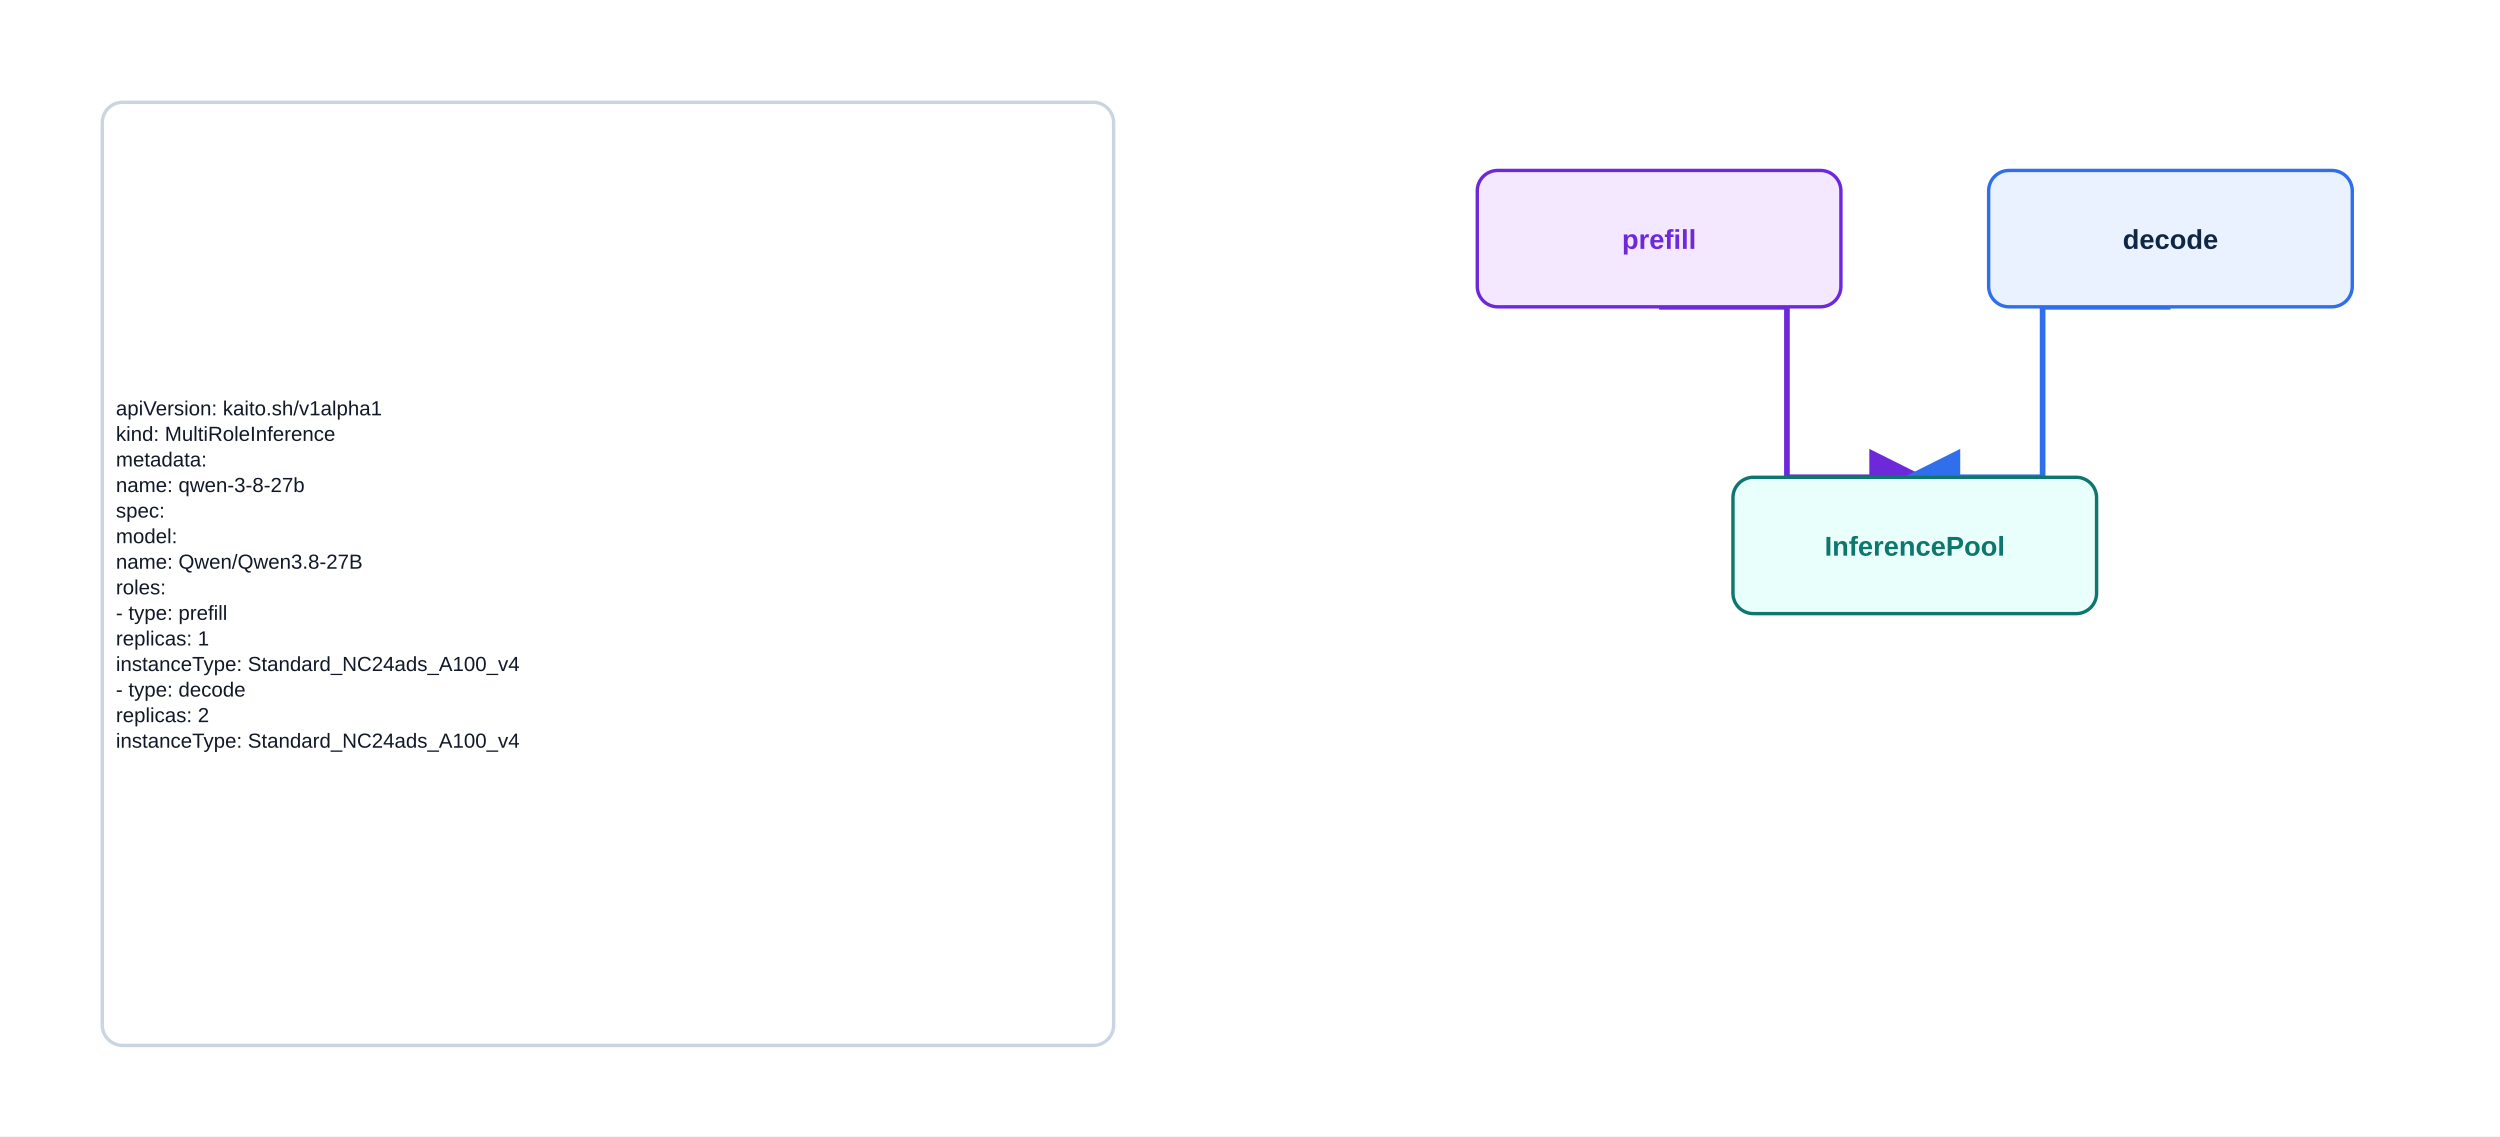
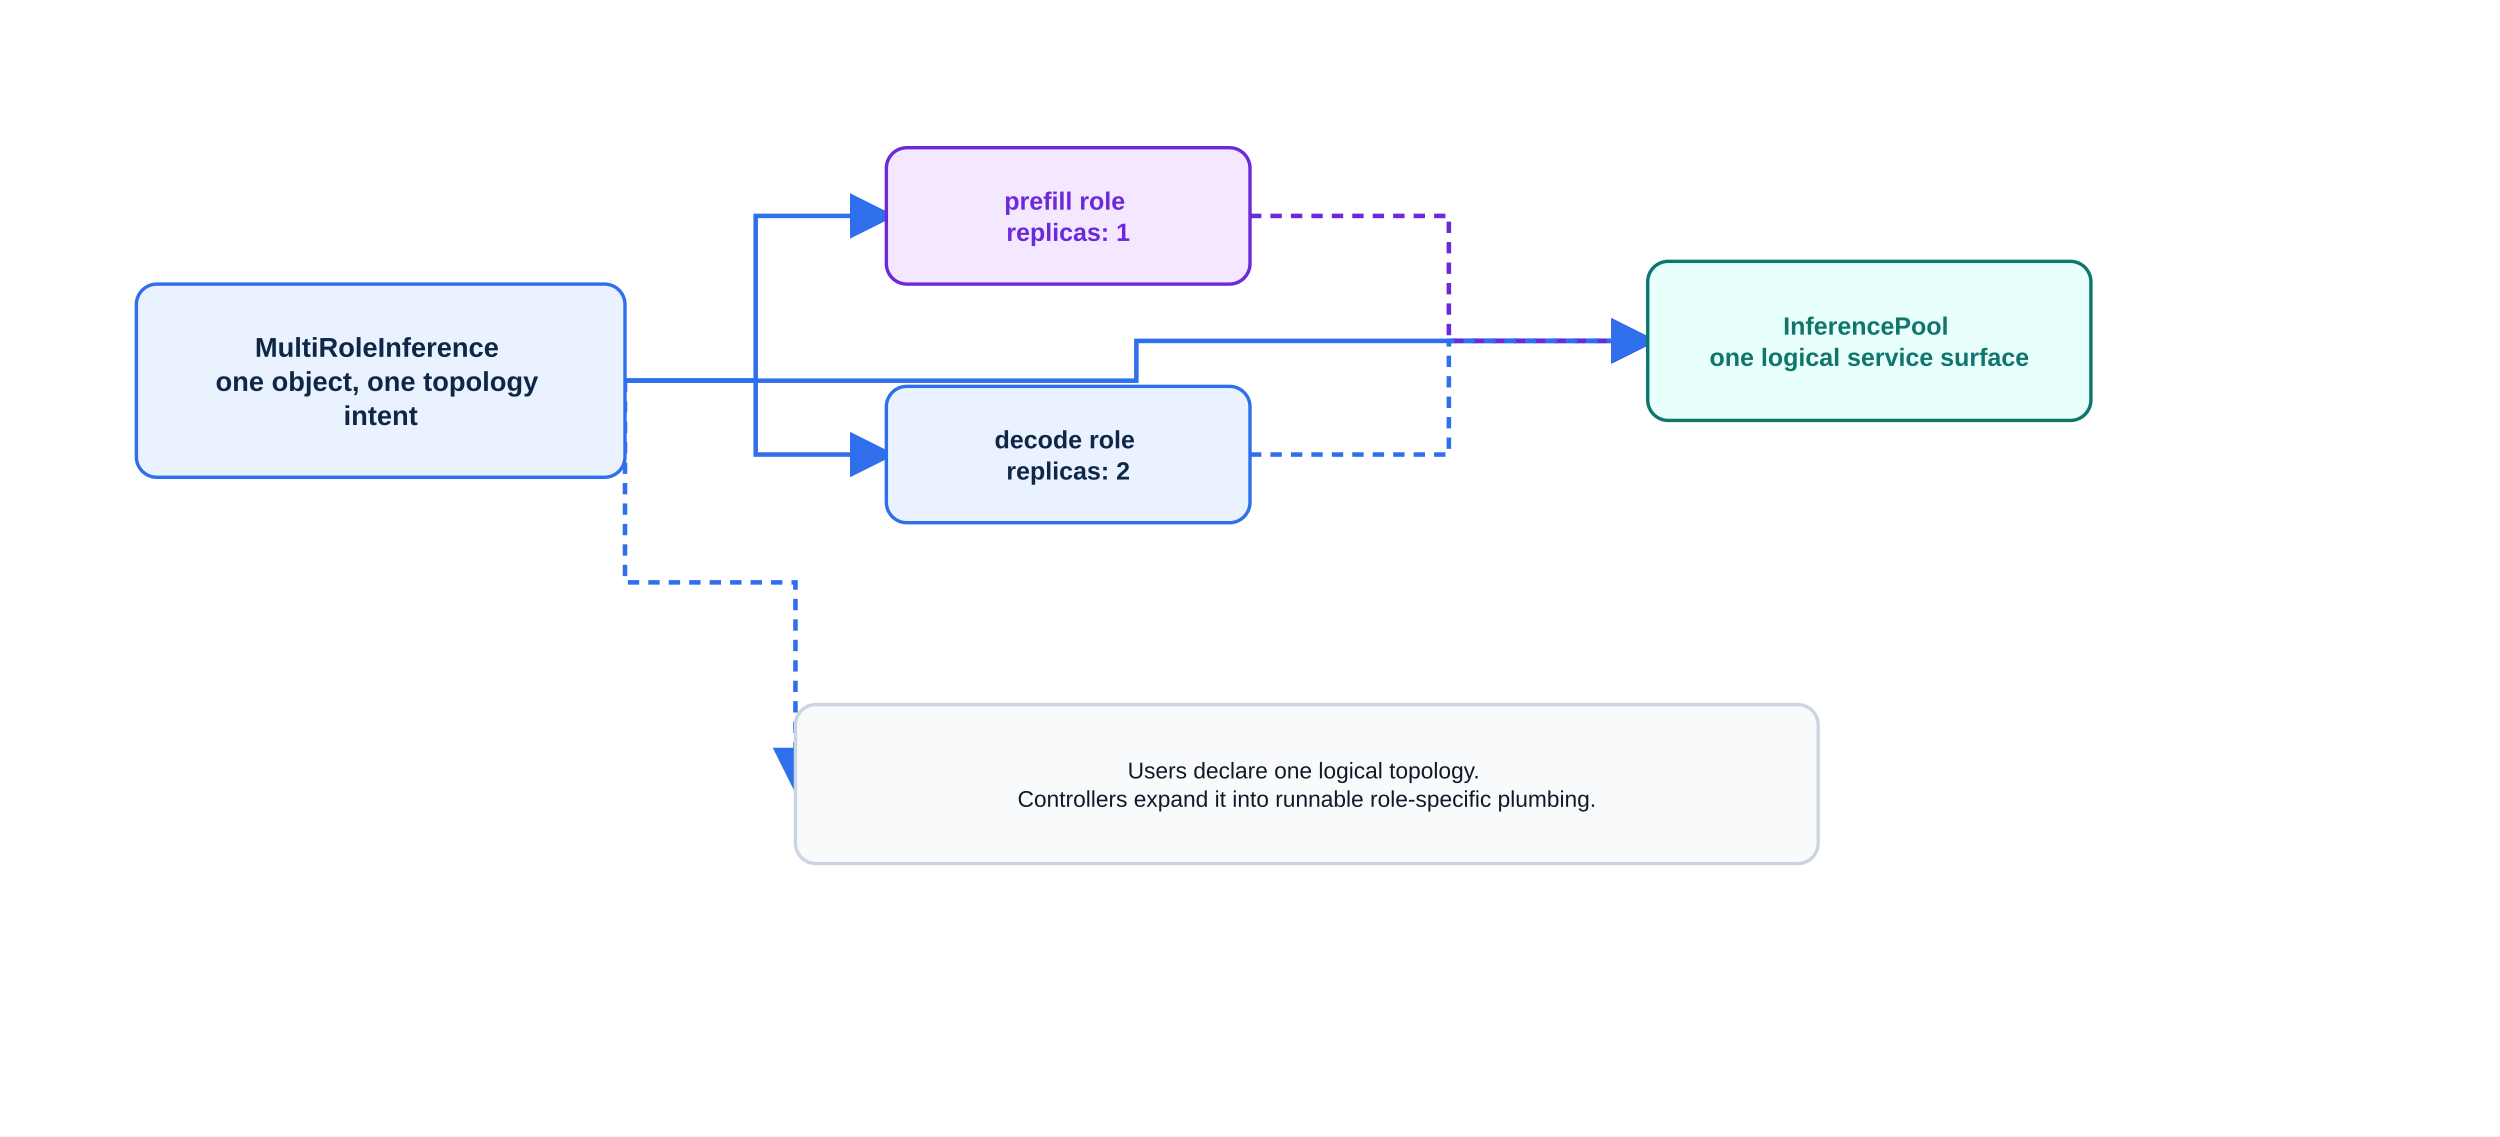
<svg xmlns="http://www.w3.org/2000/svg" width="2200" height="1000" viewBox="0 0 2200 1000">
  <defs>
-     <marker id="arrow1" markerWidth="10" markerHeight="10" refX="8" refY="5" orient="auto" markerUnits="strokeWidth">
+     <marker id="solid1" markerWidth="10" markerHeight="10" refX="8" refY="5" orient="auto" markerUnits="strokeWidth">
+       <path d="M 0 0 L 10 5 L 0 10 z" fill="#2F6FEB" />
+     </marker>
+     <marker id="dash2" markerWidth="10" markerHeight="10" refX="8" refY="5" orient="auto" markerUnits="strokeWidth">
      <path d="M 0 0 L 10 5 L 0 10 z" fill="#6D28D9" />
    </marker>
-     <marker id="arrow2" markerWidth="10" markerHeight="10" refX="8" refY="5" orient="auto" markerUnits="strokeWidth">
+     <marker id="dash3" markerWidth="10" markerHeight="10" refX="8" refY="5" orient="auto" markerUnits="strokeWidth">
      <path d="M 0 0 L 10 5 L 0 10 z" fill="#2F6FEB" />
    </marker>
  </defs>
  <rect x="0" y="0" width="2200" height="1000" fill="#FFFFFF" />
-   <path d="M 1460.0 270.0 L 1572.5 270.0 L 1572.5 420.0 L 1685.0 420.0" fill="none" stroke="#6D28D9" stroke-width="5.0" marker-end="url(#arrow1)" />
-   <path d="M 1910.0 270.0 L 1797.5 270.0 L 1797.5 420.0 L 1685.0 420.0" fill="none" stroke="#2F6FEB" stroke-width="5.0" marker-end="url(#arrow2)" />
-   <rect x="90.0" y="90.0" width="890.0" height="830.0" rx="18" ry="18" fill="#FFFFFF" stroke="#CBD5E1" stroke-width="3" />
-   <text x="102.0" y="365.5" text-anchor="start" font-family="Aptos, Arial, sans-serif" font-size="18" font-weight="400" fill="#111827">
-     <tspan x="102.0" dy="0.0">apiVersion: kaito.sh/v1alpha1</tspan>
-     <tspan x="102.0" dy="22.5">kind: MultiRoleInference</tspan>
-     <tspan x="102.0" dy="22.5">metadata:</tspan>
-     <tspan x="102.0" dy="22.5">name: qwen-3-8-27b</tspan>
-     <tspan x="102.0" dy="22.5">spec:</tspan>
-     <tspan x="102.0" dy="22.5">model:</tspan>
-     <tspan x="102.0" dy="22.5">name: Qwen/Qwen3.8-27B</tspan>
-     <tspan x="102.0" dy="22.5">roles:</tspan>
-     <tspan x="102.0" dy="22.5">- type: prefill</tspan>
-     <tspan x="102.0" dy="22.5">replicas: 1</tspan>
-     <tspan x="102.0" dy="22.5">instanceType: Standard_NC24ads_A100_v4</tspan>
-     <tspan x="102.0" dy="22.5">- type: decode</tspan>
-     <tspan x="102.0" dy="22.5">replicas: 2</tspan>
-     <tspan x="102.0" dy="22.5">instanceType: Standard_NC24ads_A100_v4</tspan>
+   <path d="M 550.0 335.0 L 665.0 335.0 L 665.0 190.0 L 780.0 190.0" fill="none" stroke="#2F6FEB" stroke-width="4" marker-end="url(#solid1)" />
+   <path d="M 550.0 335.0 L 665.0 335.0 L 665.0 400.0 L 780.0 400.0" fill="none" stroke="#2F6FEB" stroke-width="4" marker-end="url(#solid1)" />
+   <path d="M 550.0 335.0 L 1000.0 335.0 L 1000.0 300.0 L 1450.0 300.0" fill="none" stroke="#2F6FEB" stroke-width="4" marker-end="url(#solid1)" />
+   <path d="M 1100.0 190.0 L 1275.0 190.0 L 1275.0 300.0 L 1450.0 300.0" fill="none" stroke="#6D28D9" stroke-width="4" stroke-dasharray="10 8" marker-end="url(#dash2)" />
+   <path d="M 1100.0 400.0 L 1275.0 400.0 L 1275.0 300.0 L 1450.0 300.0" fill="none" stroke="#2F6FEB" stroke-width="4" stroke-dasharray="10 8" marker-end="url(#dash3)" />
+   <path d="M 550.0 335.0 L 550.0 512.5 L 700.0 512.5 L 700.0 690.0" fill="none" stroke="#2F6FEB" stroke-width="4" stroke-dasharray="10 8" marker-end="url(#dash3)" />
+   <rect x="120.0" y="250.0" width="430.0" height="170.0" rx="18" ry="18" fill="#EAF2FF" stroke="#2F6FEB" stroke-width="3" />
+   <text x="335.0" y="314.0" text-anchor="middle" font-family="Aptos, Arial, sans-serif" font-size="24" font-weight="700" fill="#0F2747">
+     <tspan x="335.0" dy="0.0">MultiRoleInference</tspan>
+     <tspan x="335.0" dy="30.0">one object, one topology</tspan>
+     <tspan x="335.0" dy="30.0">intent</tspan>
  </text>
-   <rect x="1300.0" y="150.0" width="320.0" height="120.0" rx="18" ry="18" fill="#F3E8FF" stroke="#6D28D9" stroke-width="3" />
-   <text x="1460.0" y="219.0" text-anchor="middle" font-family="Aptos, Arial, sans-serif" font-size="24" font-weight="700" fill="#6D28D9">
-     <tspan x="1460.0" dy="0.0">prefill</tspan>
+   <rect x="780.0" y="130.0" width="320.0" height="120.0" rx="18" ry="18" fill="#F3E8FF" stroke="#6D28D9" stroke-width="3" />
+   <text x="940.0" y="184.5" text-anchor="middle" font-family="Aptos, Arial, sans-serif" font-size="22" font-weight="700" fill="#6D28D9">
+     <tspan x="940.0" dy="0.0">prefill role</tspan>
+     <tspan x="940.0" dy="27.5">replicas: 1</tspan>
  </text>
-   <rect x="1750.0" y="150.0" width="320.0" height="120.0" rx="18" ry="18" fill="#EAF2FF" stroke="#2F6FEB" stroke-width="3" />
-   <text x="1910.0" y="219.0" text-anchor="middle" font-family="Aptos, Arial, sans-serif" font-size="24" font-weight="700" fill="#0F2747">
-     <tspan x="1910.0" dy="0.0">decode</tspan>
+   <rect x="780.0" y="340.0" width="320.0" height="120.0" rx="18" ry="18" fill="#EAF2FF" stroke="#2F6FEB" stroke-width="3" />
+   <text x="940.0" y="394.5" text-anchor="middle" font-family="Aptos, Arial, sans-serif" font-size="22" font-weight="700" fill="#0F2747">
+     <tspan x="940.0" dy="0.0">decode role</tspan>
+     <tspan x="940.0" dy="27.5">replicas: 2</tspan>
  </text>
-   <rect x="1525.0" y="420.0" width="320.0" height="120.0" rx="18" ry="18" fill="#E8FFFB" stroke="#0F766E" stroke-width="3" />
-   <text x="1685.0" y="489.0" text-anchor="middle" font-family="Aptos, Arial, sans-serif" font-size="24" font-weight="700" fill="#0F766E">
-     <tspan x="1685.0" dy="0.0">InferencePool</tspan>
+   <rect x="1450.0" y="230.0" width="390.0" height="140.0" rx="18" ry="18" fill="#E8FFFB" stroke="#0F766E" stroke-width="3" />
+   <text x="1645.0" y="294.5" text-anchor="middle" font-family="Aptos, Arial, sans-serif" font-size="22" font-weight="700" fill="#0F766E">
+     <tspan x="1645.0" dy="0.0">InferencePool</tspan>
+     <tspan x="1645.0" dy="27.5">one logical service surface</tspan>
+   </text>
+   <rect x="700.0" y="620.0" width="900.0" height="140.0" rx="18" ry="18" fill="#F8FAFC" stroke="#CBD5E1" stroke-width="3" />
+   <text x="1150.0" y="685.0" text-anchor="middle" font-family="Aptos, Arial, sans-serif" font-size="20" font-weight="400" fill="#111827">
+     <tspan x="1150.0" dy="0.0">Users declare one logical topology.</tspan>
+     <tspan x="1150.0" dy="25.0">Controllers expand it into runnable role-specific plumbing.</tspan>
  </text>
</svg>
